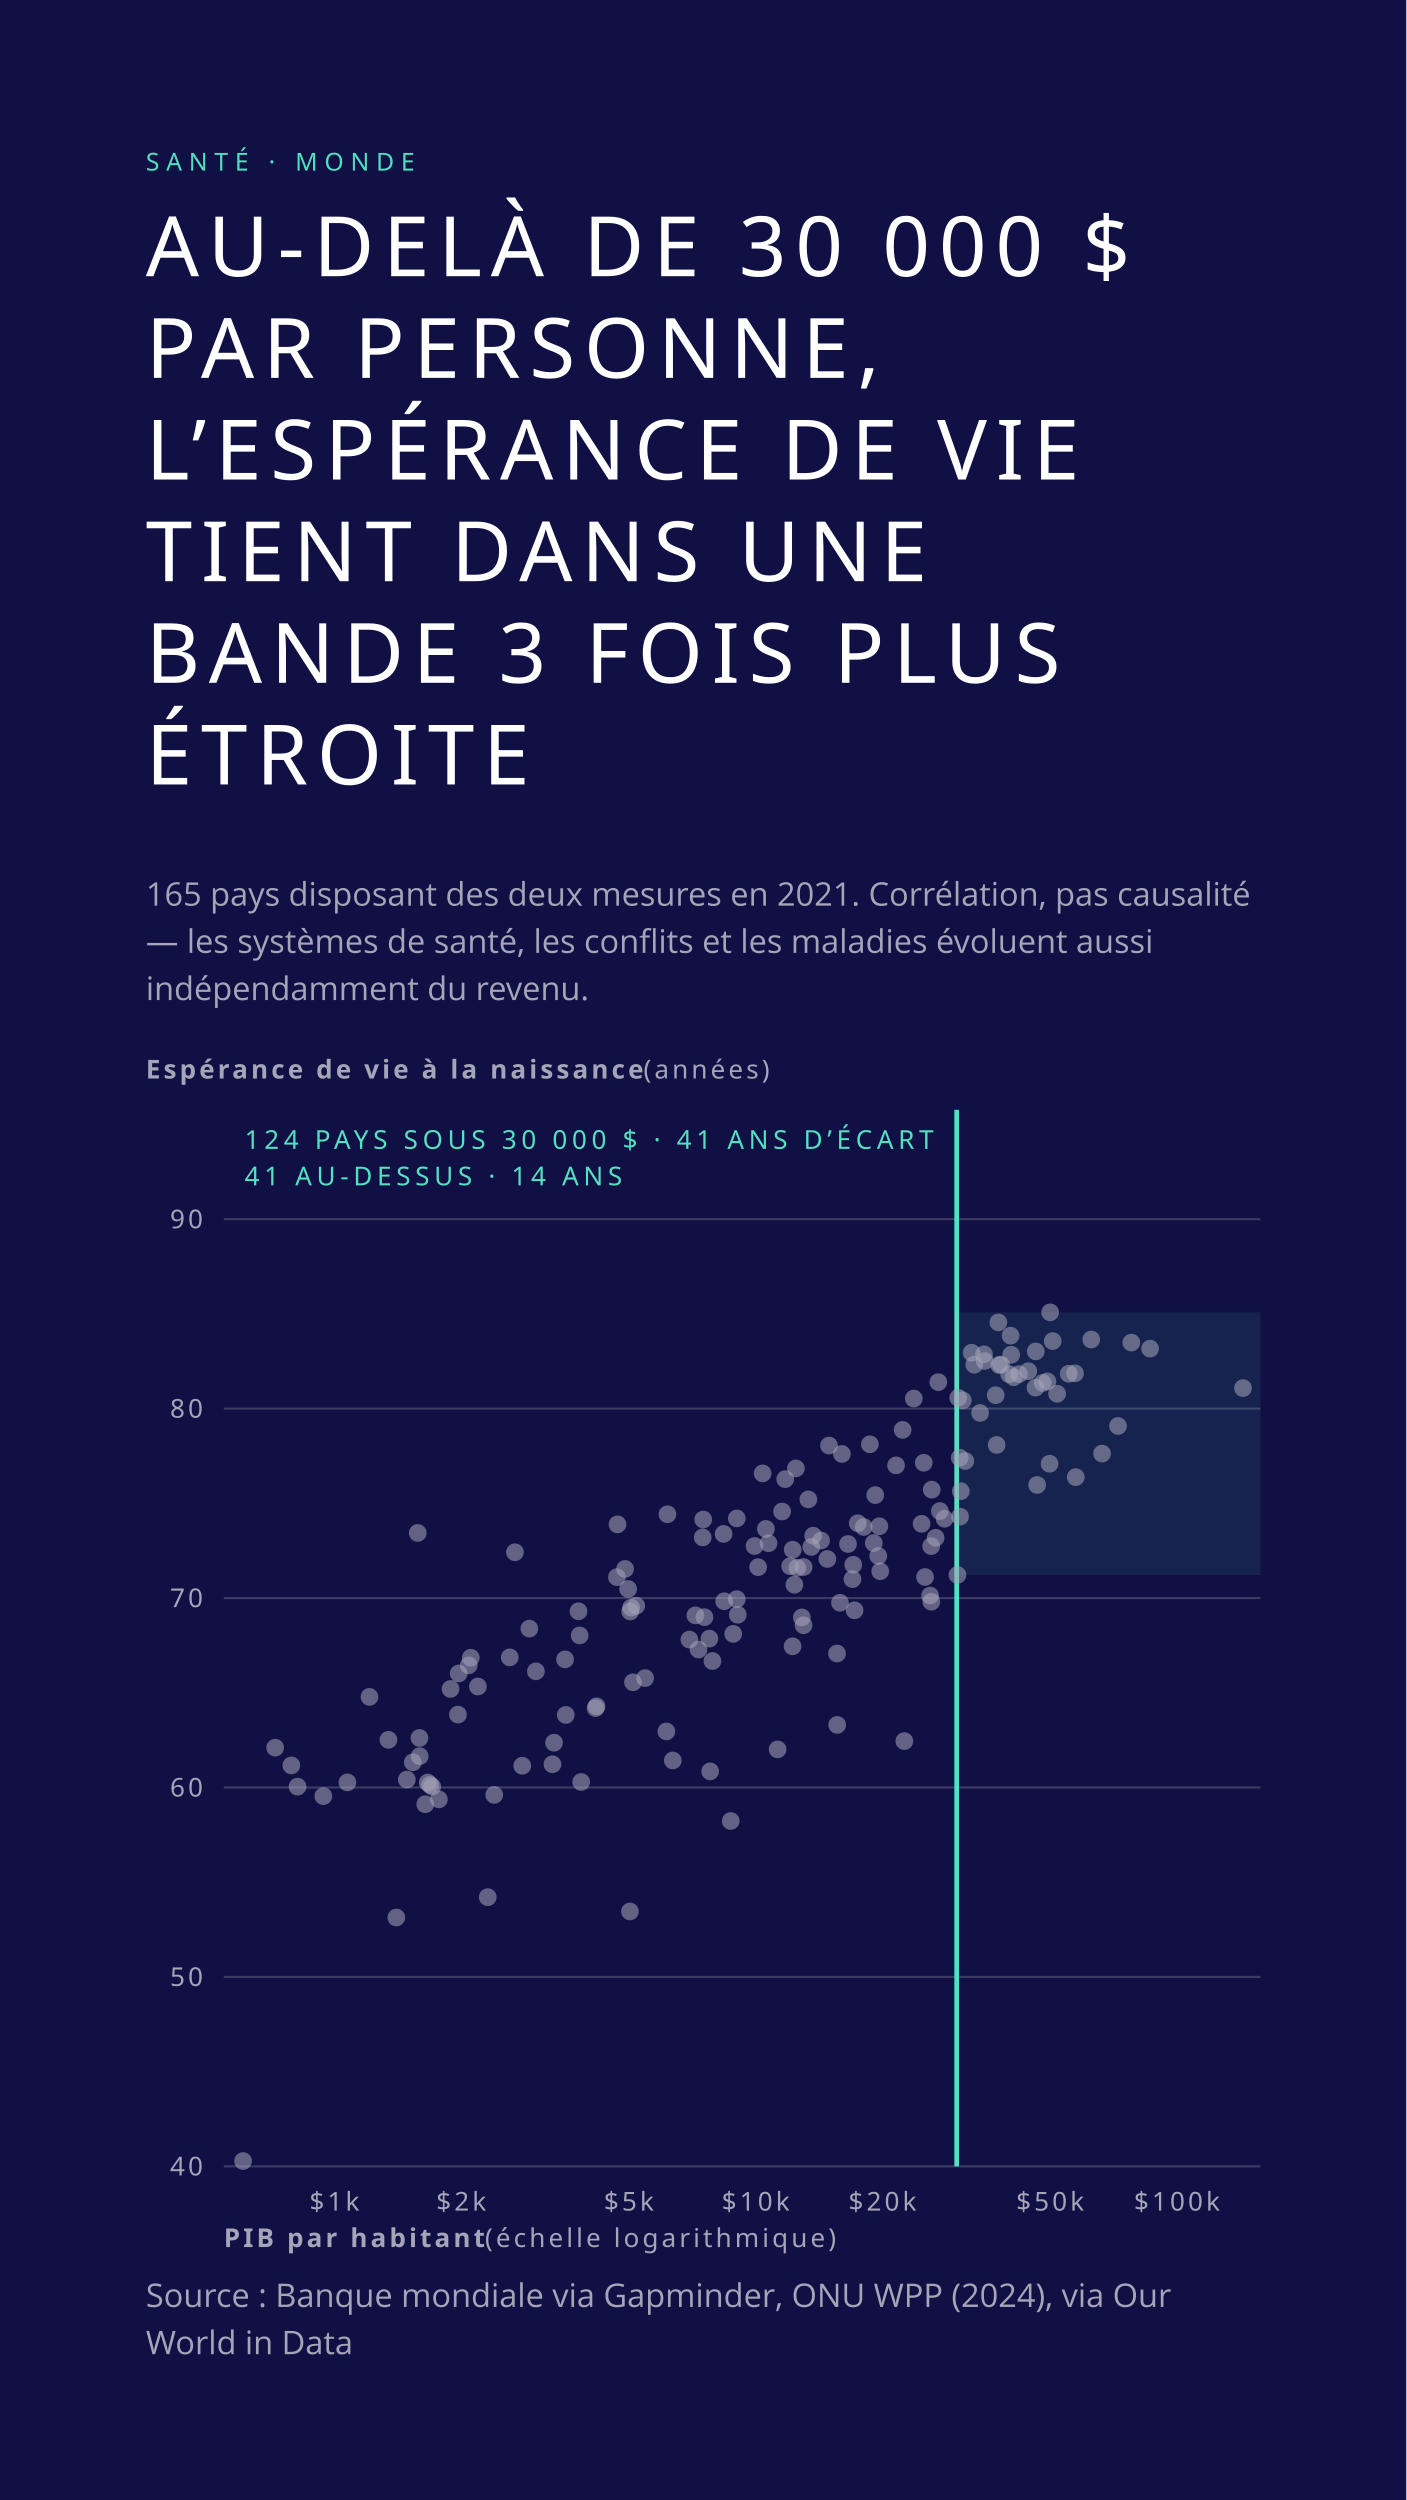
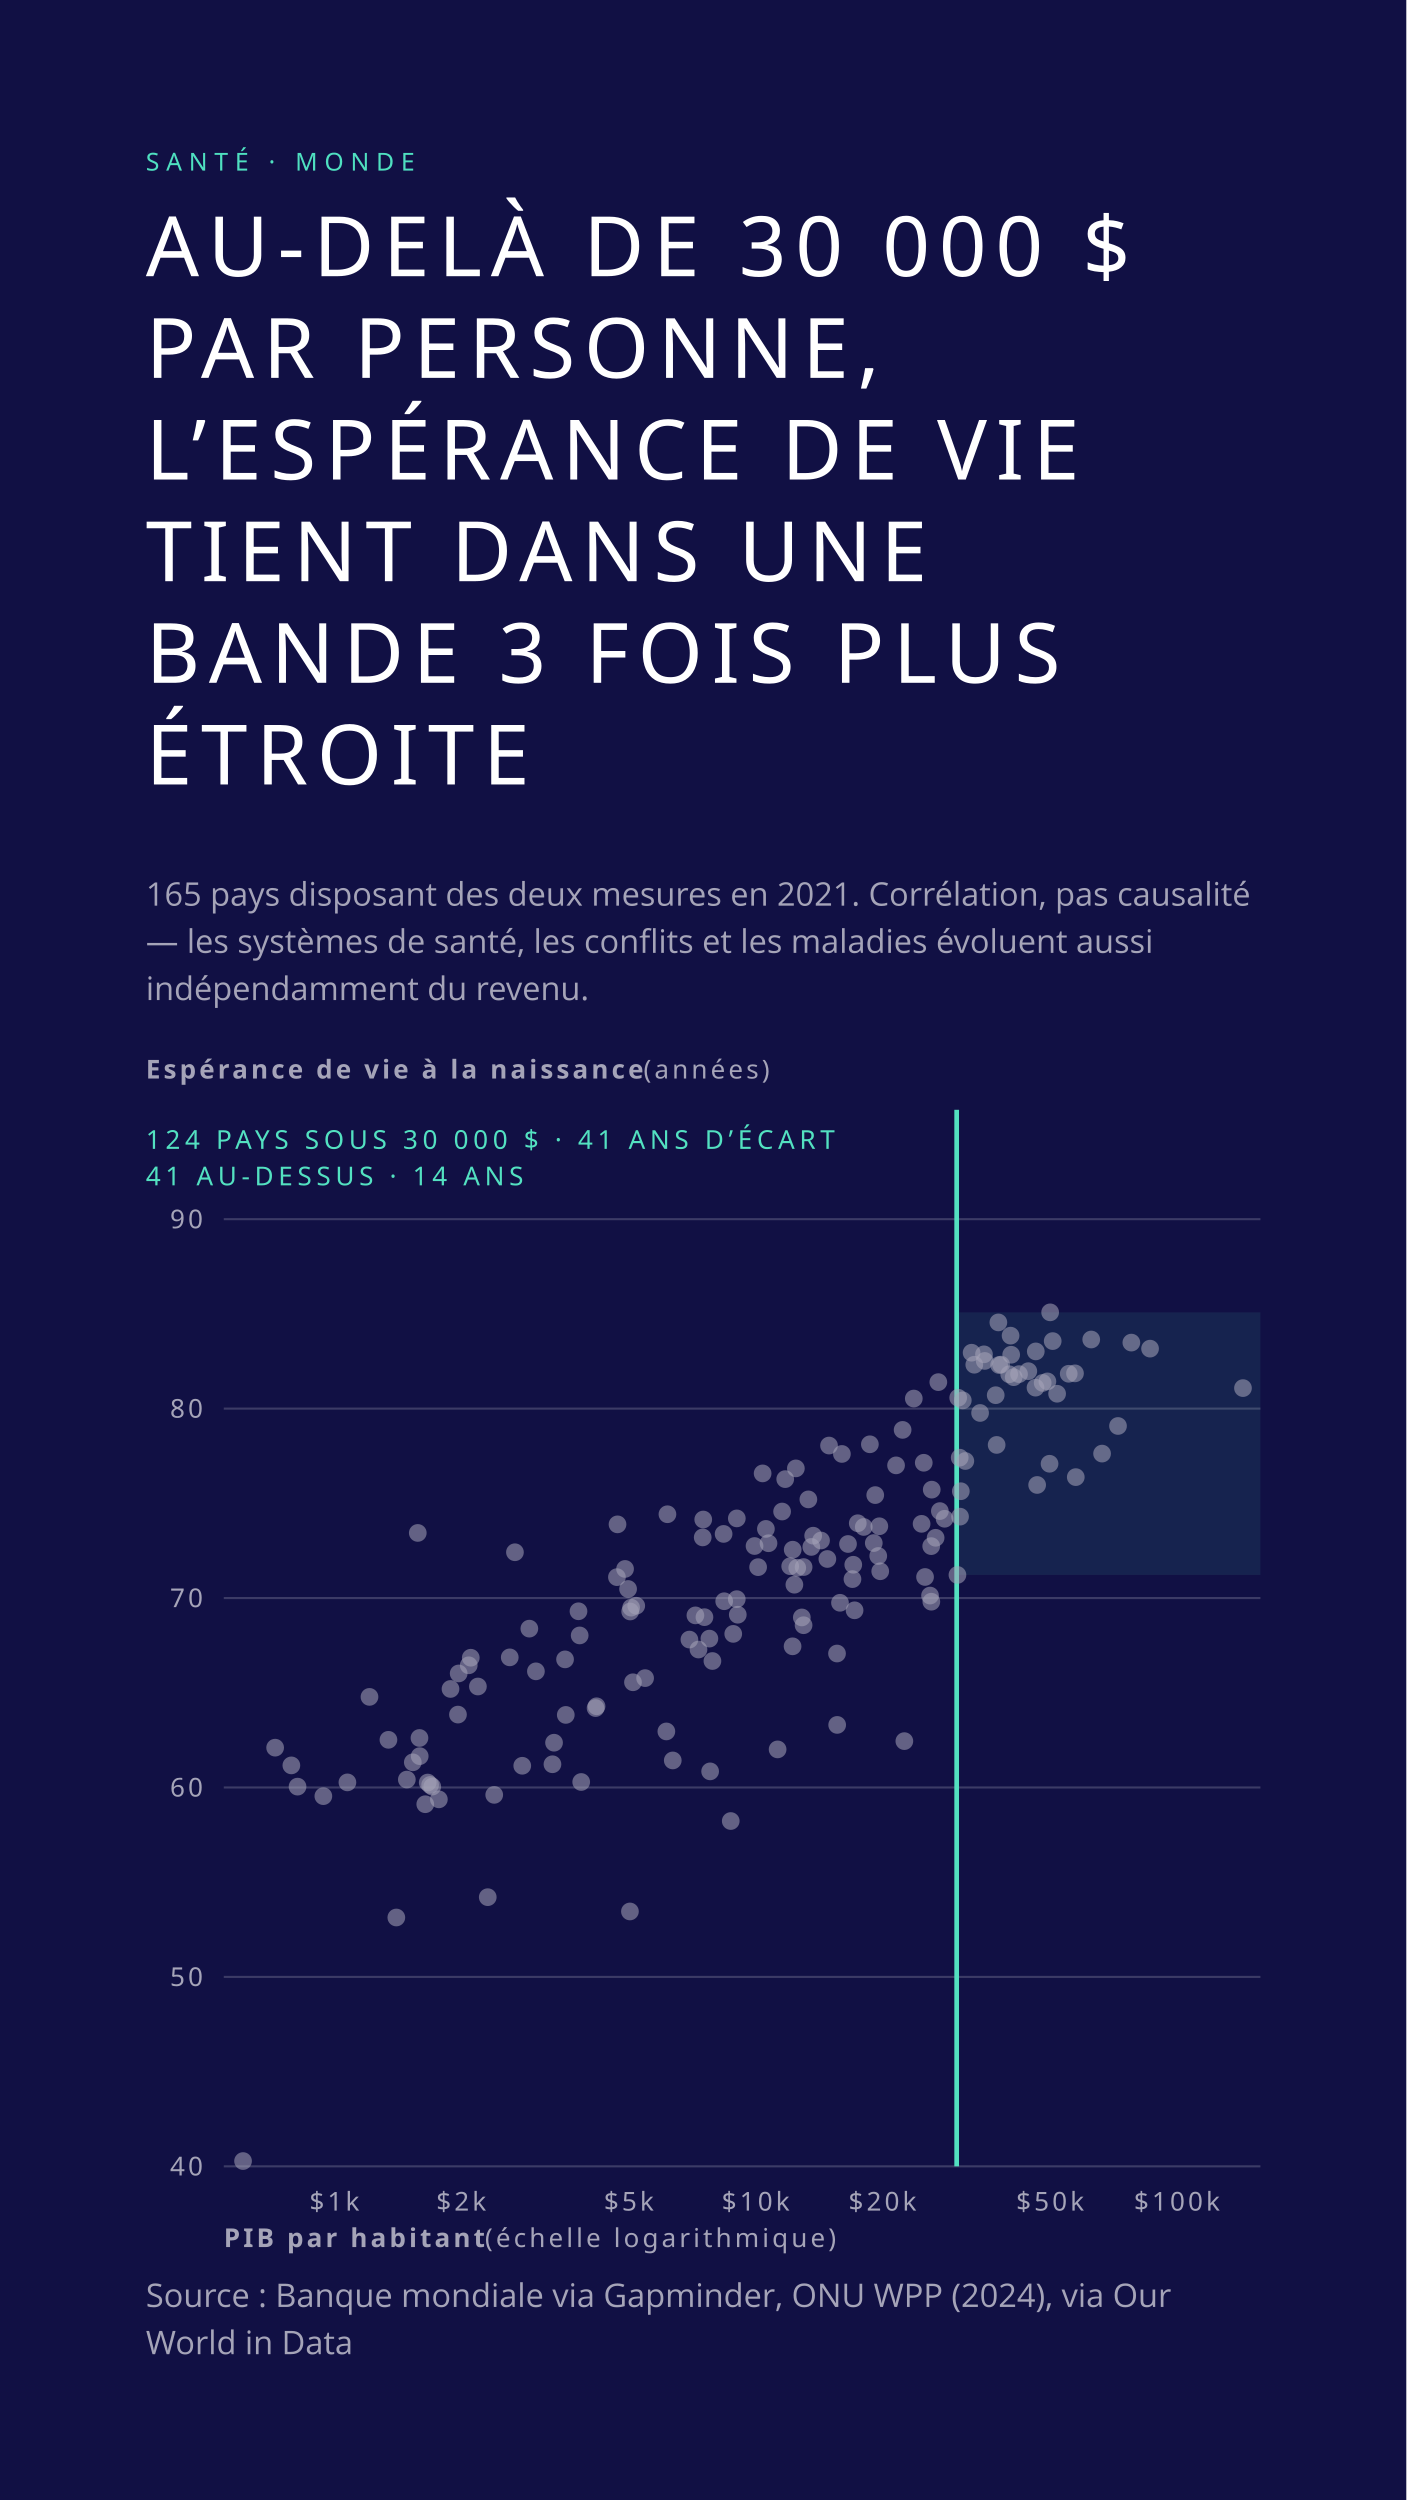
<svg xmlns="http://www.w3.org/2000/svg" width="540" height="960" viewBox="0 0 540 960" role="img" aria-label="Nuage de points du PIB par habitant contre l’espérance de vie pour 165 pays en 2021, échelle logarithmique.">
  <rect x="0" y="0" width="540" height="960" fill="#111044" />
  <text x="56" y="65.5" font-family="Montserrat" font-size="9.5" font-weight="500" font-style="normal" letter-spacing="2.6" fill="#4FE0C0">SANTÉ · MONDE</text>
  <text x="56" y="106.05" font-family="Montserrat" font-size="32" font-weight="400" font-style="normal" letter-spacing="3.4" fill="#FFFFFF">AU-DELÀ DE 30 000 $</text>
  <text x="56" y="145.089" font-family="Montserrat" font-size="32" font-weight="400" font-style="normal" letter-spacing="3.4" fill="#FFFFFF">PAR PERSONNE,</text>
  <text x="56" y="184.128" font-family="Montserrat" font-size="32" font-weight="400" font-style="normal" letter-spacing="3.4" fill="#FFFFFF">L’ESPÉRANCE DE VIE</text>
  <text x="56" y="223.168" font-family="Montserrat" font-size="32" font-weight="400" font-style="normal" letter-spacing="3.4" fill="#FFFFFF">TIENT DANS UNE</text>
  <text x="56" y="262.207" font-family="Montserrat" font-size="32" font-weight="400" font-style="normal" letter-spacing="3.4" fill="#FFFFFF">BANDE 3 FOIS PLUS</text>
  <text x="56" y="301.246" font-family="Montserrat" font-size="32" font-weight="400" font-style="normal" letter-spacing="3.4" fill="#FFFFFF">ÉTROITE</text>
  <text x="56" y="347.786" font-family="Open Sans" font-size="12.5" font-weight="400" font-style="normal" letter-spacing="0" fill="#a5a4b8">165 pays disposant des deux mesures en 2021. Corrélation, pas causalité</text>
  <text x="56" y="365.911" font-family="Open Sans" font-size="12.5" font-weight="400" font-style="normal" letter-spacing="0" fill="#a5a4b8">— les systèmes de santé, les conflits et les maladies évoluent aussi</text>
  <text x="56" y="384.037" font-family="Open Sans" font-size="12.5" font-weight="400" font-style="normal" letter-spacing="0" fill="#a5a4b8">indépendamment du revenu.</text>
  <text x="56" y="885.874" font-family="Open Sans" font-size="12.5" font-weight="400" font-style="normal" letter-spacing="0" fill="#a5a4b8">Source : Banque mondiale via Gapminder, ONU WPP (2024), via Our</text>
  <text x="56" y="904" font-family="Open Sans" font-size="12.5" font-weight="400" font-style="normal" letter-spacing="0" fill="#a5a4b8">World in Data</text>
  <g>
    <line x1="85.93" x2="484" y1="831.874" y2="831.874" stroke="#3c3b66" stroke-width="0.8" />
    <text x="77.93" y="835.374" text-anchor="end" font-family="Montserrat" font-size="10" font-weight="400" font-style="normal" letter-spacing="1.2" fill="#a5a4b8">40</text>
  </g>
  <g>
    <line x1="85.93" x2="484" y1="759.132" y2="759.132" stroke="#3c3b66" stroke-width="0.8" />
    <text x="77.93" y="762.632" text-anchor="end" font-family="Montserrat" font-size="10" font-weight="400" font-style="normal" letter-spacing="1.2" fill="#a5a4b8">50</text>
  </g>
  <g>
    <line x1="85.93" x2="484" y1="686.39" y2="686.39" stroke="#3c3b66" stroke-width="0.8" />
    <text x="77.93" y="689.89" text-anchor="end" font-family="Montserrat" font-size="10" font-weight="400" font-style="normal" letter-spacing="1.2" fill="#a5a4b8">60</text>
  </g>
  <g>
    <line x1="85.93" x2="484" y1="613.648" y2="613.648" stroke="#3c3b66" stroke-width="0.8" />
    <text x="77.93" y="617.148" text-anchor="end" font-family="Montserrat" font-size="10" font-weight="400" font-style="normal" letter-spacing="1.2" fill="#a5a4b8">70</text>
  </g>
  <g>
    <line x1="85.93" x2="484" y1="540.906" y2="540.906" stroke="#3c3b66" stroke-width="0.8" />
    <text x="77.93" y="544.406" text-anchor="end" font-family="Montserrat" font-size="10" font-weight="400" font-style="normal" letter-spacing="1.2" fill="#a5a4b8">80</text>
  </g>
  <g>
    <line x1="85.93" x2="484" y1="468.164" y2="468.164" stroke="#3c3b66" stroke-width="0.8" />
    <text x="77.93" y="471.664" text-anchor="end" font-family="Montserrat" font-size="10" font-weight="400" font-style="normal" letter-spacing="1.2" fill="#a5a4b8">90</text>
  </g>
  <text x="128.42" y="848.874" text-anchor="middle" font-family="Montserrat" font-size="10" font-weight="400" font-style="normal" letter-spacing="1.2" fill="#a5a4b8">$1k</text>
  <text x="177.116" y="848.874" text-anchor="middle" font-family="Montserrat" font-size="10" font-weight="400" font-style="normal" letter-spacing="1.2" fill="#a5a4b8">$2k</text>
  <text x="241.488" y="848.874" text-anchor="middle" font-family="Montserrat" font-size="10" font-weight="400" font-style="normal" letter-spacing="1.2" fill="#a5a4b8">$5k</text>
  <text x="290.183" y="848.874" text-anchor="middle" font-family="Montserrat" font-size="10" font-weight="400" font-style="normal" letter-spacing="1.2" fill="#a5a4b8">$10k</text>
  <text x="338.879" y="848.874" text-anchor="middle" font-family="Montserrat" font-size="10" font-weight="400" font-style="normal" letter-spacing="1.2" fill="#a5a4b8">$20k</text>
  <text x="403.251" y="848.874" text-anchor="middle" font-family="Montserrat" font-size="10" font-weight="400" font-style="normal" letter-spacing="1.2" fill="#a5a4b8">$50k</text>
  <text x="451.947" y="848.874" text-anchor="middle" font-family="Montserrat" font-size="10" font-weight="400" font-style="normal" letter-spacing="1.2" fill="#a5a4b8">$100k</text>
  <rect x="367.364" y="503.941" width="116.636" height="100.834" fill="#4FE0C0" fill-opacity="0.09" />
  <line x1="367.364" x2="367.364" y1="426.163" y2="831.874" stroke="#53e1c1" stroke-width="1.8" />
  <circle cx="156.225" cy="683.354" r="3.4" fill="#a5a4b8" fill-opacity="0.55" />
  <circle cx="305.612" cy="563.862" r="3.4" fill="#a5a4b8" fill-opacity="0.55" />
  <circle cx="310.415" cy="575.766" r="3.4" fill="#a5a4b8" fill-opacity="0.55" />
  <circle cx="255.883" cy="664.872" r="3.4" fill="#a5a4b8" fill-opacity="0.55" />
  <circle cx="329.38" cy="584.926" r="3.4" fill="#a5a4b8" fill-opacity="0.55" />
  <circle cx="304.397" cy="595.081" r="3.4" fill="#a5a4b8" fill-opacity="0.55" />
  <circle cx="404.235" cy="514.981" r="3.4" fill="#a5a4b8" fill-opacity="0.55" />
  <circle cx="391.31" cy="527.664" r="3.4" fill="#a5a4b8" fill-opacity="0.55" />
  <circle cx="327.345" cy="606.378" r="3.4" fill="#a5a4b8" fill-opacity="0.55" />
  <circle cx="382.708" cy="554.854" r="3.4" fill="#a5a4b8" fill-opacity="0.55" />
  <circle cx="236.901" cy="605.621" r="3.4" fill="#a5a4b8" fill-opacity="0.55" />
  <circle cx="292.848" cy="565.786" r="3.4" fill="#a5a4b8" fill-opacity="0.55" />
  <circle cx="337.251" cy="597.495" r="3.4" fill="#a5a4b8" fill-opacity="0.55" />
  <circle cx="389.259" cy="528.837" r="3.4" fill="#a5a4b8" fill-opacity="0.55" />
  <circle cx="189.783" cy="689.225" r="3.4" fill="#a5a4b8" fill-opacity="0.55" />
  <circle cx="258.342" cy="676.011" r="3.4" fill="#a5a4b8" fill-opacity="0.55" />
  <circle cx="300.33" cy="580.425" r="3.4" fill="#a5a4b8" fill-opacity="0.55" />
  <circle cx="321.478" cy="662.367" r="3.4" fill="#a5a4b8" fill-opacity="0.55" />
  <circle cx="315.276" cy="591.551" r="3.4" fill="#a5a4b8" fill-opacity="0.55" />
  <circle cx="338.01" cy="603.364" r="3.4" fill="#a5a4b8" fill-opacity="0.55" />
  <circle cx="165.986" cy="686.053" r="3.4" fill="#a5a4b8" fill-opacity="0.55" />
  <circle cx="105.653" cy="671.105" r="3.4" fill="#a5a4b8" fill-opacity="0.55" />
  <circle cx="222.143" cy="618.731" r="3.4" fill="#a5a4b8" fill-opacity="0.55" />
  <circle cx="200.548" cy="678.052" r="3.4" fill="#a5a4b8" fill-opacity="0.55" />
  <circle cx="394.874" cy="526.532" r="3.4" fill="#a5a4b8" fill-opacity="0.55" />
  <circle cx="256.296" cy="581.471" r="3.4" fill="#a5a4b8" fill-opacity="0.55" />
  <circle cx="93.332" cy="829.844" r="3.4" fill="#a5a4b8" fill-opacity="0.55" />
  <circle cx="152.192" cy="736.319" r="3.4" fill="#a5a4b8" fill-opacity="0.55" />
  <circle cx="346.605" cy="549.079" r="3.4" fill="#a5a4b8" fill-opacity="0.55" />
  <circle cx="334.032" cy="554.606" r="3.4" fill="#a5a4b8" fill-opacity="0.55" />
  <circle cx="311.544" cy="594.02" r="3.4" fill="#a5a4b8" fill-opacity="0.55" />
  <circle cx="172.995" cy="648.558" r="3.4" fill="#a5a4b8" fill-opacity="0.55" />
  <circle cx="228.702" cy="655.898" r="3.4" fill="#a5a4b8" fill-opacity="0.55" />
  <circle cx="318.349" cy="555.09" r="3.4" fill="#a5a4b8" fill-opacity="0.55" />
  <circle cx="223.184" cy="684.283" r="3.4" fill="#a5a4b8" fill-opacity="0.55" />
  <circle cx="354.724" cy="561.701" r="3.4" fill="#a5a4b8" fill-opacity="0.55" />
  <circle cx="269.84" cy="590.366" r="3.4" fill="#a5a4b8" fill-opacity="0.55" />
  <circle cx="367.953" cy="536.734" r="3.4" fill="#a5a4b8" fill-opacity="0.55" />
  <circle cx="370.686" cy="561.025" r="3.4" fill="#a5a4b8" fill-opacity="0.55" />
  <circle cx="114.258" cy="686.067" r="3.4" fill="#a5a4b8" fill-opacity="0.55" />
  <circle cx="402.202" cy="530.458" r="3.4" fill="#a5a4b8" fill-opacity="0.55" />
  <circle cx="217.26" cy="658.529" r="3.4" fill="#a5a4b8" fill-opacity="0.55" />
  <circle cx="278.097" cy="614.872" r="3.4" fill="#a5a4b8" fill-opacity="0.55" />
  <circle cx="327.654" cy="600.864" r="3.4" fill="#a5a4b8" fill-opacity="0.55" />
  <circle cx="289.744" cy="593.669" r="3.4" fill="#a5a4b8" fill-opacity="0.55" />
  <circle cx="307.9" cy="621.098" r="3.4" fill="#a5a4b8" fill-opacity="0.55" />
  <circle cx="282.917" cy="614.074" r="3.4" fill="#a5a4b8" fill-opacity="0.55" />
  <circle cx="347.271" cy="668.592" r="3.4" fill="#a5a4b8" fill-opacity="0.55" />
  <circle cx="368.523" cy="559.75" r="3.4" fill="#a5a4b8" fill-opacity="0.55" />
  <circle cx="280.607" cy="699.277" r="3.4" fill="#a5a4b8" fill-opacity="0.55" />
  <circle cx="183.513" cy="647.619" r="3.4" fill="#a5a4b8" fill-opacity="0.55" />
  <circle cx="387.536" cy="527.713" r="3.4" fill="#a5a4b8" fill-opacity="0.55" />
  <circle cx="384.417" cy="524.018" r="3.4" fill="#a5a4b8" fill-opacity="0.55" />
  <circle cx="321.414" cy="634.951" r="3.4" fill="#a5a4b8" fill-opacity="0.55" />
  <circle cx="175.857" cy="658.403" r="3.4" fill="#a5a4b8" fill-opacity="0.55" />
  <circle cx="308.587" cy="601.753" r="3.4" fill="#a5a4b8" fill-opacity="0.55" />
  <circle cx="397.636" cy="532.861" r="3.4" fill="#a5a4b8" fill-opacity="0.55" />
  <circle cx="229.081" cy="655.211" r="3.4" fill="#a5a4b8" fill-opacity="0.55" />
  <circle cx="350.899" cy="537.042" r="3.4" fill="#a5a4b8" fill-opacity="0.55" />
  <circle cx="272.41" cy="629.228" r="3.4" fill="#a5a4b8" fill-opacity="0.55" />
  <circle cx="168.528" cy="690.952" r="3.4" fill="#a5a4b8" fill-opacity="0.55" />
  <circle cx="161.167" cy="674.367" r="3.4" fill="#a5a4b8" fill-opacity="0.55" />
  <circle cx="161.077" cy="667.383" r="3.4" fill="#a5a4b8" fill-opacity="0.55" />
  <circle cx="242.355" cy="617.34" r="3.4" fill="#a5a4b8" fill-opacity="0.55" />
  <circle cx="403.26" cy="503.941" r="3.4" fill="#a5a4b8" fill-opacity="0.55" />
  <circle cx="362.733" cy="583.205" r="3.4" fill="#a5a4b8" fill-opacity="0.55" />
  <circle cx="388.296" cy="520.223" r="3.4" fill="#a5a4b8" fill-opacity="0.55" />
  <circle cx="268.219" cy="633.417" r="3.4" fill="#a5a4b8" fill-opacity="0.55" />
  <circle cx="304.349" cy="632.186" r="3.4" fill="#a5a4b8" fill-opacity="0.55" />
  <circle cx="331.681" cy="586.354" r="3.4" fill="#a5a4b8" fill-opacity="0.55" />
  <circle cx="305.044" cy="608.53" r="3.4" fill="#a5a4b8" fill-opacity="0.55" />
  <circle cx="412.798" cy="527.37" r="3.4" fill="#a5a4b8" fill-opacity="0.55" />
  <circle cx="378.131" cy="522.598" r="3.4" fill="#a5a4b8" fill-opacity="0.55" />
  <circle cx="377.846" cy="520.064" r="3.4" fill="#a5a4b8" fill-opacity="0.55" />
  <circle cx="267.038" cy="620.307" r="3.4" fill="#a5a4b8" fill-opacity="0.55" />
  <circle cx="383.374" cy="507.808" r="3.4" fill="#a5a4b8" fill-opacity="0.55" />
  <circle cx="282.937" cy="583.066" r="3.4" fill="#a5a4b8" fill-opacity="0.55" />
  <circle cx="357.139" cy="612.694" r="3.4" fill="#a5a4b8" fill-opacity="0.55" />
  <circle cx="212.142" cy="677.477" r="3.4" fill="#a5a4b8" fill-opacity="0.55" />
  <circle cx="423.199" cy="558.182" r="3.4" fill="#a5a4b8" fill-opacity="0.55" />
  <circle cx="241.991" cy="618.81" r="3.4" fill="#a5a4b8" fill-opacity="0.55" />
  <circle cx="264.735" cy="629.597" r="3.4" fill="#a5a4b8" fill-opacity="0.55" />
  <circle cx="359.279" cy="590.51" r="3.4" fill="#a5a4b8" fill-opacity="0.55" />
  <circle cx="294.104" cy="587.101" r="3.4" fill="#a5a4b8" fill-opacity="0.55" />
  <circle cx="187.297" cy="728.514" r="3.4" fill="#a5a4b8" fill-opacity="0.55" />
  <circle cx="111.885" cy="677.91" r="3.4" fill="#a5a4b8" fill-opacity="0.55" />
  <circle cx="317.712" cy="598.651" r="3.4" fill="#a5a4b8" fill-opacity="0.55" />
  <circle cx="368.657" cy="582.393" r="3.4" fill="#a5a4b8" fill-opacity="0.55" />
  <circle cx="410.388" cy="527.527" r="3.4" fill="#a5a4b8" fill-opacity="0.55" />
  <circle cx="149.161" cy="668.09" r="3.4" fill="#a5a4b8" fill-opacity="0.55" />
  <circle cx="141.882" cy="651.605" r="3.4" fill="#a5a4b8" fill-opacity="0.55" />
  <circle cx="353.891" cy="585.154" r="3.4" fill="#a5a4b8" fill-opacity="0.55" />
  <circle cx="163.303" cy="692.821" r="3.4" fill="#a5a4b8" fill-opacity="0.55" />
  <circle cx="374.126" cy="524.058" r="3.4" fill="#a5a4b8" fill-opacity="0.55" />
  <circle cx="216.979" cy="637.203" r="3.4" fill="#a5a4b8" fill-opacity="0.55" />
  <circle cx="335.53" cy="592.531" r="3.4" fill="#a5a4b8" fill-opacity="0.55" />
  <circle cx="322.556" cy="615.467" r="3.4" fill="#a5a4b8" fill-opacity="0.55" />
  <circle cx="270.508" cy="620.989" r="3.4" fill="#a5a4b8" fill-opacity="0.55" />
  <circle cx="308.573" cy="624.084" r="3.4" fill="#a5a4b8" fill-opacity="0.55" />
  <circle cx="337.662" cy="586.084" r="3.4" fill="#a5a4b8" fill-opacity="0.55" />
  <circle cx="277.862" cy="589.026" r="3.4" fill="#a5a4b8" fill-opacity="0.55" />
  <circle cx="133.407" cy="684.438" r="3.4" fill="#a5a4b8" fill-opacity="0.55" />
  <circle cx="243.063" cy="645.993" r="3.4" fill="#a5a4b8" fill-opacity="0.55" />
  <circle cx="272.693" cy="680.208" r="3.4" fill="#a5a4b8" fill-opacity="0.55" />
  <circle cx="203.269" cy="625.399" r="3.4" fill="#a5a4b8" fill-opacity="0.55" />
  <circle cx="400.386" cy="531.042" r="3.4" fill="#a5a4b8" fill-opacity="0.55" />
  <circle cx="383.67" cy="524.173" r="3.4" fill="#a5a4b8" fill-opacity="0.55" />
  <circle cx="241.19" cy="610.173" r="3.4" fill="#a5a4b8" fill-opacity="0.55" />
  <circle cx="124.167" cy="689.72" r="3.4" fill="#a5a4b8" fill-opacity="0.55" />
  <circle cx="241.895" cy="734" r="3.4" fill="#a5a4b8" fill-opacity="0.55" />
  <circle cx="160.428" cy="588.649" r="3.4" fill="#a5a4b8" fill-opacity="0.55" />
  <circle cx="312.259" cy="589.703" r="3.4" fill="#a5a4b8" fill-opacity="0.55" />
  <circle cx="441.624" cy="517.879" r="3.4" fill="#a5a4b8" fill-opacity="0.55" />
  <circle cx="398.264" cy="570.226" r="3.4" fill="#a5a4b8" fill-opacity="0.55" />
  <circle cx="247.719" cy="644.395" r="3.4" fill="#a5a4b8" fill-opacity="0.55" />
  <circle cx="237.125" cy="585.354" r="3.4" fill="#a5a4b8" fill-opacity="0.55" />
  <circle cx="344.087" cy="562.702" r="3.4" fill="#a5a4b8" fill-opacity="0.55" />
  <circle cx="281.566" cy="627.41" r="3.4" fill="#a5a4b8" fill-opacity="0.55" />
  <circle cx="306.143" cy="602.037" r="3.4" fill="#a5a4b8" fill-opacity="0.55" />
  <circle cx="273.571" cy="637.831" r="3.4" fill="#a5a4b8" fill-opacity="0.55" />
  <circle cx="368.956" cy="572.631" r="3.4" fill="#a5a4b8" fill-opacity="0.55" />
  <circle cx="360.322" cy="530.738" r="3.4" fill="#a5a4b8" fill-opacity="0.55" />
  <circle cx="376.354" cy="542.58" r="3.4" fill="#a5a4b8" fill-opacity="0.55" />
  <circle cx="477.304" cy="533.028" r="3.4" fill="#a5a4b8" fill-opacity="0.55" />
  <circle cx="357.588" cy="593.713" r="3.4" fill="#a5a4b8" fill-opacity="0.55" />
  <circle cx="357.634" cy="615.055" r="3.4" fill="#a5a4b8" fill-opacity="0.55" />
  <circle cx="180.776" cy="636.565" r="3.4" fill="#a5a4b8" fill-opacity="0.55" />
  <circle cx="283.308" cy="620.054" r="3.4" fill="#a5a4b8" fill-opacity="0.55" />
  <circle cx="222.595" cy="628.006" r="3.4" fill="#a5a4b8" fill-opacity="0.55" />
  <circle cx="403.028" cy="562.083" r="3.4" fill="#a5a4b8" fill-opacity="0.55" />
  <circle cx="195.743" cy="636.427" r="3.4" fill="#a5a4b8" fill-opacity="0.55" />
  <circle cx="325.636" cy="592.895" r="3.4" fill="#a5a4b8" fill-opacity="0.55" />
  <circle cx="367.658" cy="604.775" r="3.4" fill="#a5a4b8" fill-opacity="0.55" />
  <circle cx="164.241" cy="684.502" r="3.4" fill="#a5a4b8" fill-opacity="0.55" />
  <circle cx="434.442" cy="515.558" r="3.4" fill="#a5a4b8" fill-opacity="0.55" />
  <circle cx="360.907" cy="580.259" r="3.4" fill="#a5a4b8" fill-opacity="0.55" />
  <circle cx="369.713" cy="537.749" r="3.4" fill="#a5a4b8" fill-opacity="0.55" />
  <circle cx="298.603" cy="671.77" r="3.4" fill="#a5a4b8" fill-opacity="0.55" />
  <circle cx="388.061" cy="512.888" r="3.4" fill="#a5a4b8" fill-opacity="0.55" />
  <circle cx="373.102" cy="519.441" r="3.4" fill="#a5a4b8" fill-opacity="0.55" />
  <circle cx="301.525" cy="567.981" r="3.4" fill="#a5a4b8" fill-opacity="0.55" />
  <circle cx="397.738" cy="518.941" r="3.4" fill="#a5a4b8" fill-opacity="0.55" />
  <circle cx="419.035" cy="514.372" r="3.4" fill="#a5a4b8" fill-opacity="0.55" />
  <circle cx="197.738" cy="596.063" r="3.4" fill="#a5a4b8" fill-opacity="0.55" />
  <circle cx="405.931" cy="535.198" r="3.4" fill="#a5a4b8" fill-opacity="0.55" />
  <circle cx="244.319" cy="616.605" r="3.4" fill="#a5a4b8" fill-opacity="0.55" />
  <circle cx="205.791" cy="641.795" r="3.4" fill="#a5a4b8" fill-opacity="0.55" />
  <circle cx="323.288" cy="558.317" r="3.4" fill="#a5a4b8" fill-opacity="0.55" />
  <circle cx="158.518" cy="676.726" r="3.4" fill="#a5a4b8" fill-opacity="0.55" />
  <circle cx="355.22" cy="605.563" r="3.4" fill="#a5a4b8" fill-opacity="0.55" />
  <circle cx="295.109" cy="592.605" r="3.4" fill="#a5a4b8" fill-opacity="0.55" />
  <circle cx="357.785" cy="572.024" r="3.4" fill="#a5a4b8" fill-opacity="0.55" />
  <circle cx="328.157" cy="618.358" r="3.4" fill="#a5a4b8" fill-opacity="0.55" />
  <circle cx="180" cy="639.474" r="3.4" fill="#a5a4b8" fill-opacity="0.55" />
  <circle cx="291.118" cy="601.785" r="3.4" fill="#a5a4b8" fill-opacity="0.55" />
  <circle cx="429.316" cy="547.576" r="3.4" fill="#a5a4b8" fill-opacity="0.55" />
  <circle cx="382.352" cy="535.756" r="3.4" fill="#a5a4b8" fill-opacity="0.55" />
  <circle cx="413.097" cy="567.212" r="3.4" fill="#a5a4b8" fill-opacity="0.55" />
  <circle cx="336.093" cy="574.116" r="3.4" fill="#a5a4b8" fill-opacity="0.55" />
  <circle cx="303.436" cy="601.422" r="3.4" fill="#a5a4b8" fill-opacity="0.55" />
  <circle cx="240.023" cy="602.472" r="3.4" fill="#a5a4b8" fill-opacity="0.55" />
  <circle cx="270.046" cy="583.498" r="3.4" fill="#a5a4b8" fill-opacity="0.55" />
  <circle cx="176.133" cy="642.606" r="3.4" fill="#a5a4b8" fill-opacity="0.55" />
  <circle cx="212.755" cy="669.2" r="3.4" fill="#a5a4b8" fill-opacity="0.55" />
  <circle cx="165.17" cy="685.41" r="3.4" fill="#a5a4b8" fill-opacity="0.55" />
-   <text x="93.93" y="441.163" fill="#53e1c1" font-family="Montserrat" font-size="10" font-weight="500" font-style="normal" letter-spacing="1.8">124 PAYS SOUS 30 000 $ · 41 ANS D’ÉCART</text>
-   <text x="93.93" y="455.164" fill="#53e1c1" font-family="Montserrat" font-size="10" font-weight="500" font-style="normal" letter-spacing="1.8">41 AU-DESSUS · 14 ANS</text>
+   <text x="56" y="441.163" fill="#53e1c1" font-family="Montserrat" font-size="10" font-weight="500" font-style="normal" letter-spacing="1.8">124 PAYS SOUS 30 000 $ · 41 ANS D’ÉCART</text>
+   <text x="56" y="455.164" fill="#53e1c1" font-family="Montserrat" font-size="10" font-weight="500" font-style="normal" letter-spacing="1.8">41 AU-DESSUS · 14 ANS</text>
  <text x="85.93" y="862.874" font-family="Montserrat" font-size="10" font-weight="700" font-style="normal" letter-spacing="1.2" fill="#a5a4b8">PIB par habitant<tspan font-weight="400"> (échelle logarithmique)</tspan>
  </text>
  <text x="56" y="414.163" font-family="Montserrat" font-size="10" font-weight="700" font-style="normal" letter-spacing="1.2" fill="#a5a4b8">Espérance de vie à la naissance<tspan font-weight="400"> (années)</tspan>
  </text>
</svg>
